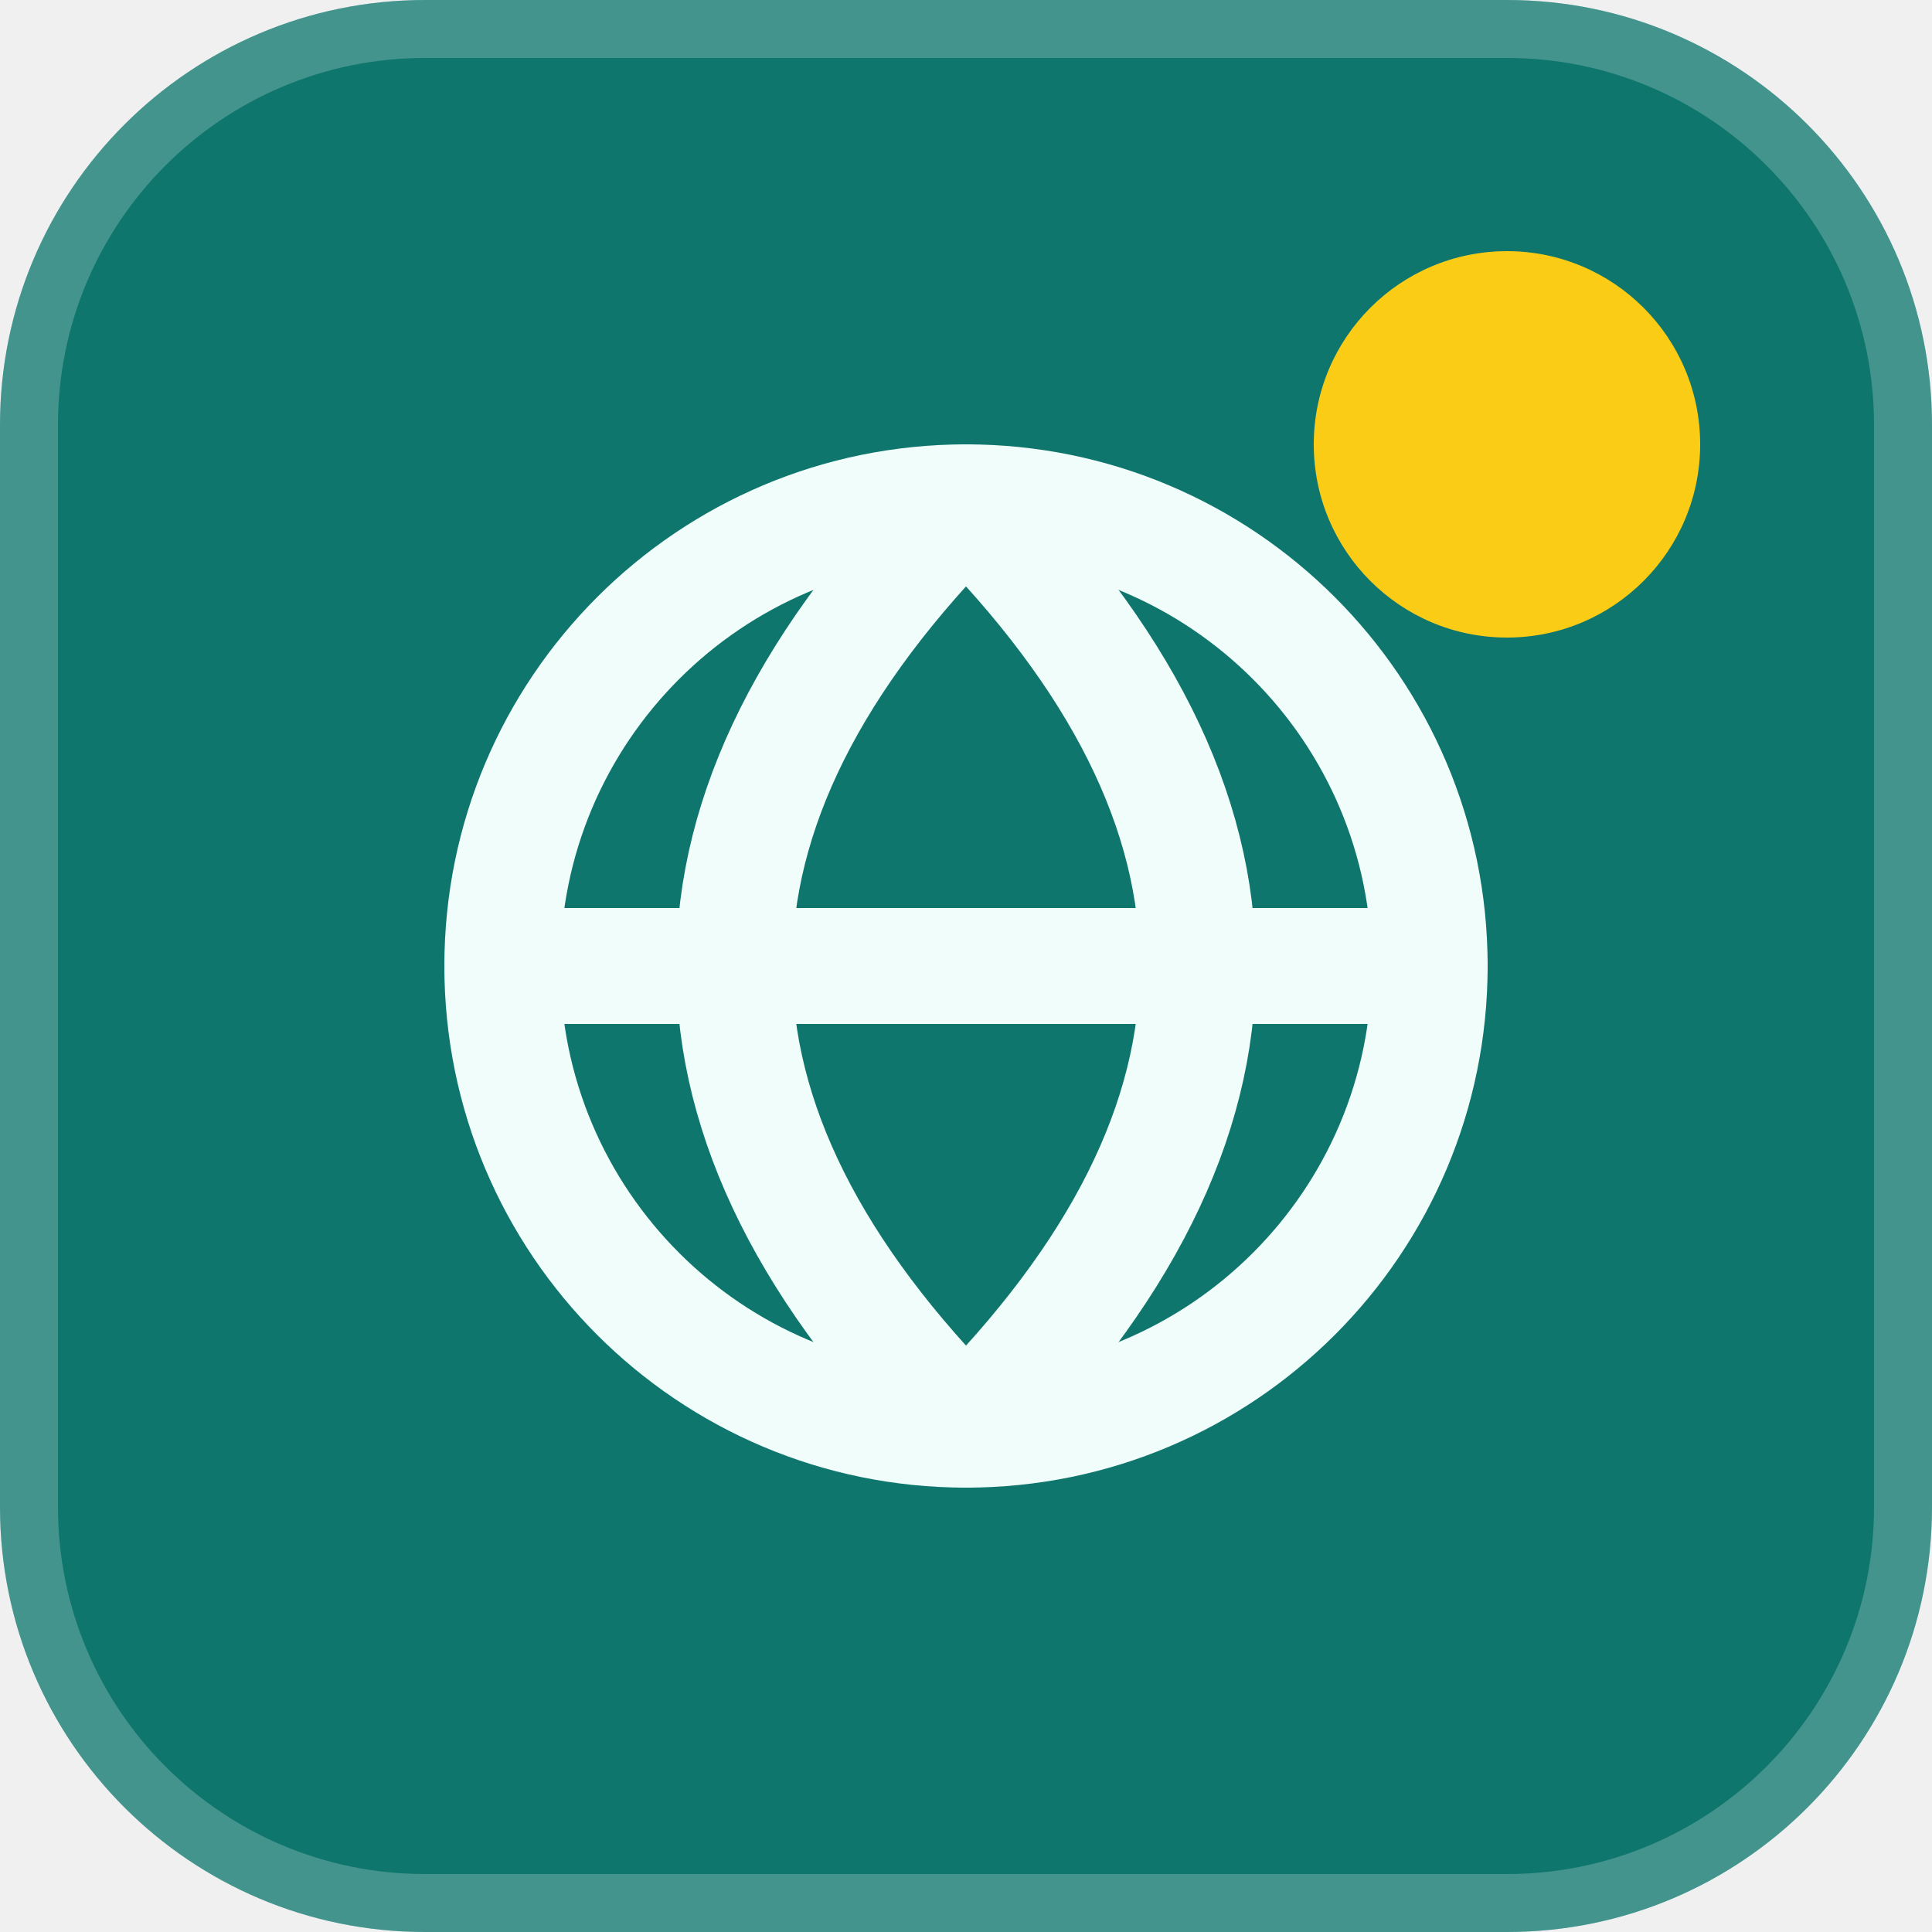
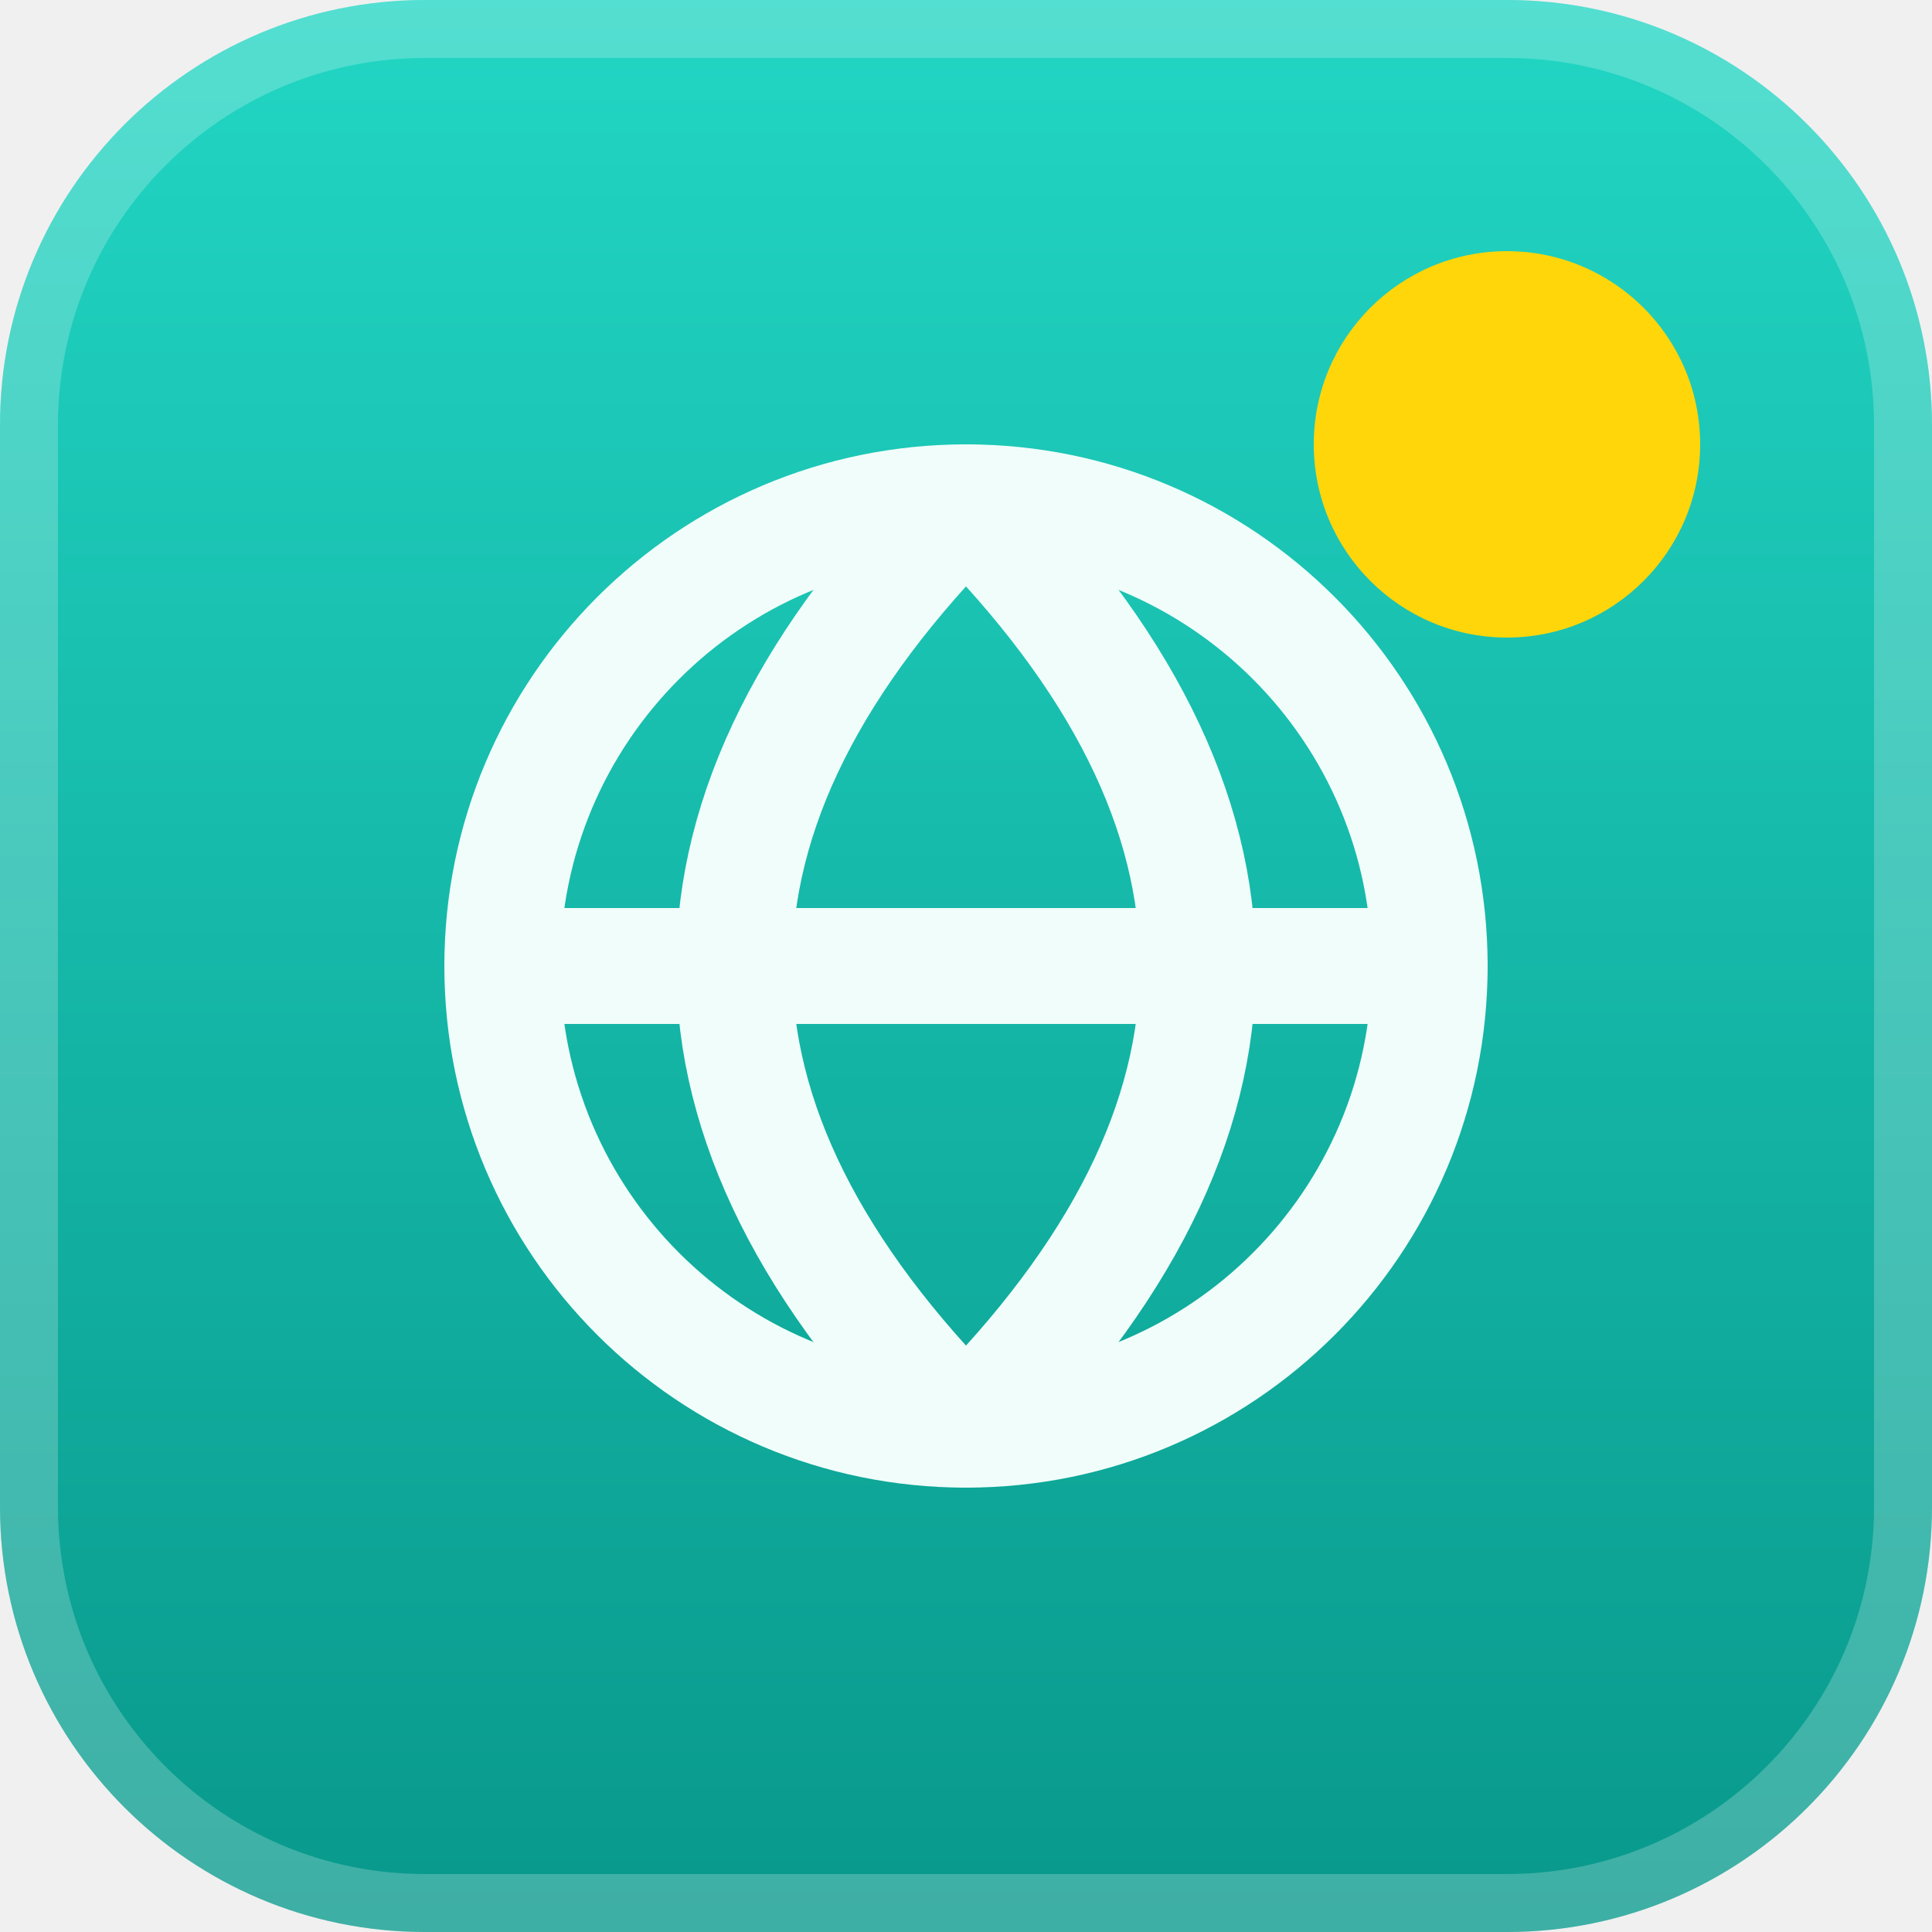
<svg xmlns="http://www.w3.org/2000/svg" viewBox="0 0 100 100">
-   <rect width="100" height="100" rx="22" fill="#0f766e" />
-   <circle cx="78" cy="23" r="10" fill="#facc15" />
+   <defs>
+     <linearGradient id="bg" x1="0" y1="0" x2="0" y2="1">
+       <stop offset="0" stop-color="#22d6c4" />
+       <stop offset="1" stop-color="#08988b" />
+     </linearGradient>
+   </defs>
+   <rect width="100" height="100" rx="22" fill="url(#bg)" />
+   <circle cx="78" cy="23" r="10" fill="#ffd60a" />
  <circle cx="50" cy="50" r="24" fill="none" stroke="#f0fdfa" stroke-width="6" />
  <path d="M26 50 H74" fill="none" stroke="#f0fdfa" stroke-width="6" stroke-linecap="round" />
  <path d="M50 26 C58 34 62 42 62 50 C62 58 58 66 50 74 C42 66 38 58 38 50 C38 42 42 34 50 26 Z" fill="none" stroke="#f0fdfa" stroke-width="6" stroke-linejoin="round" />
  <rect x="1.5" y="1.5" width="97" height="97" rx="20.5" fill="none" stroke="#ffffff" stroke-opacity=".22" stroke-width="3" />
</svg>
